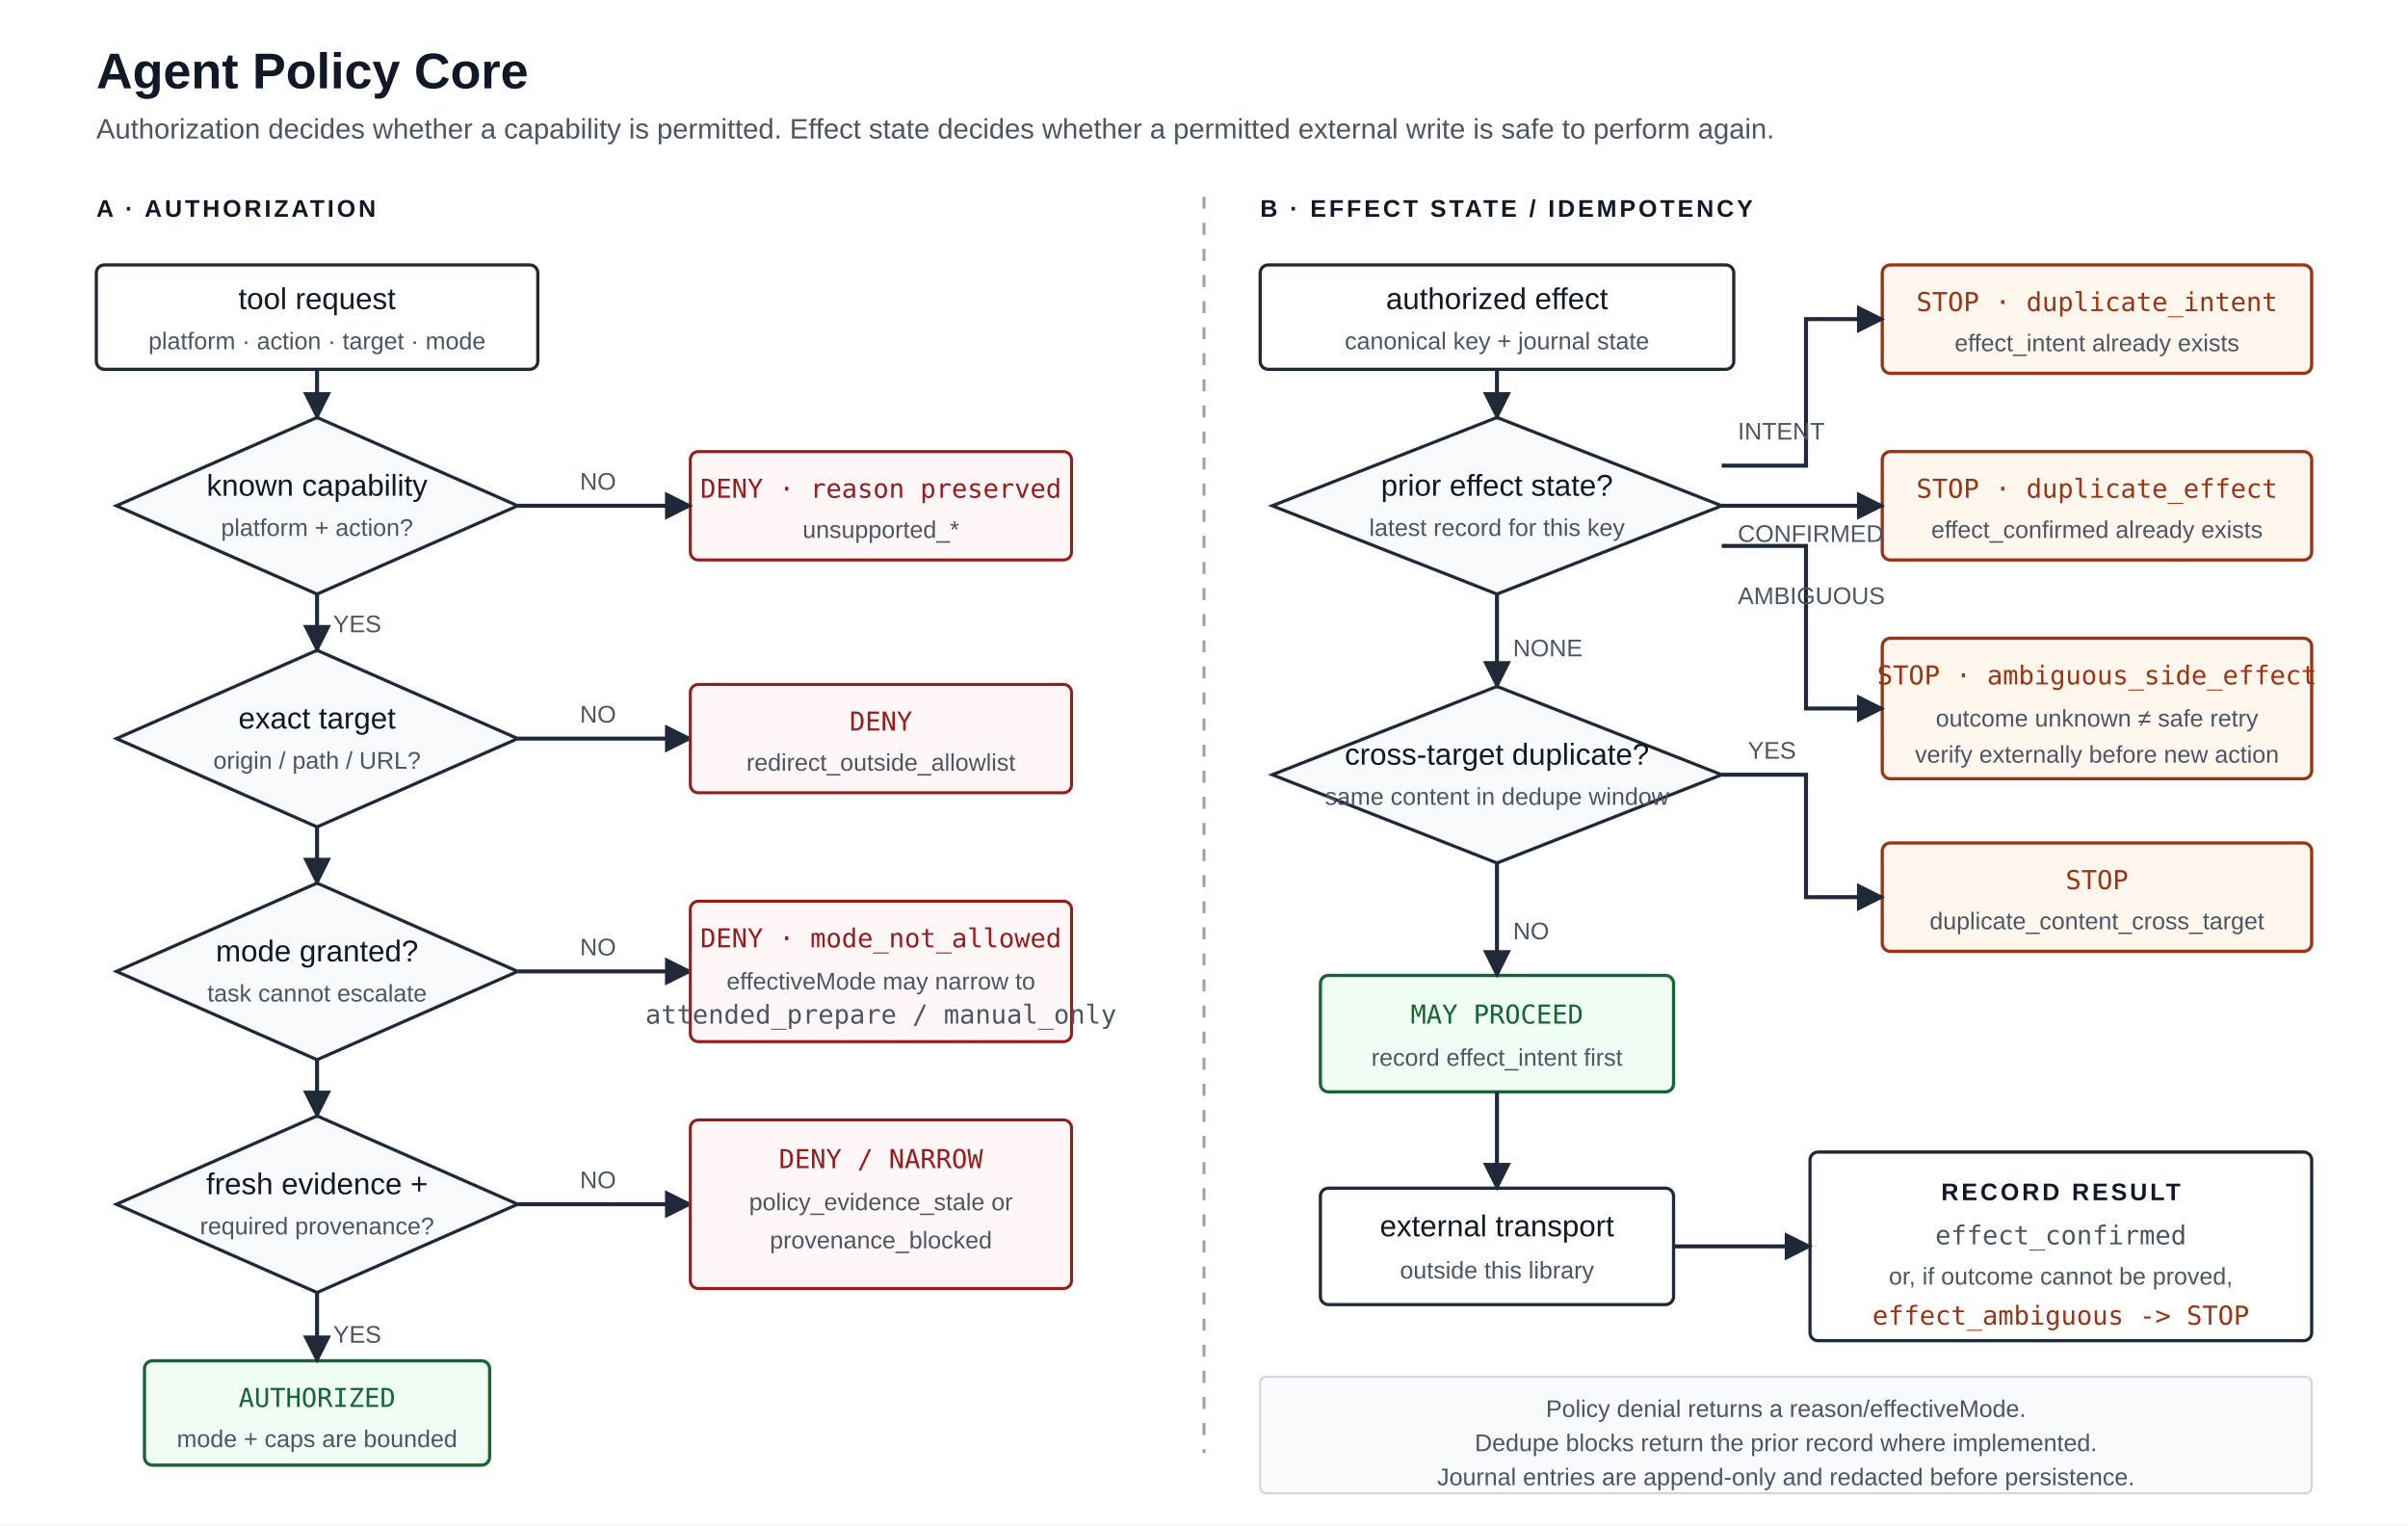
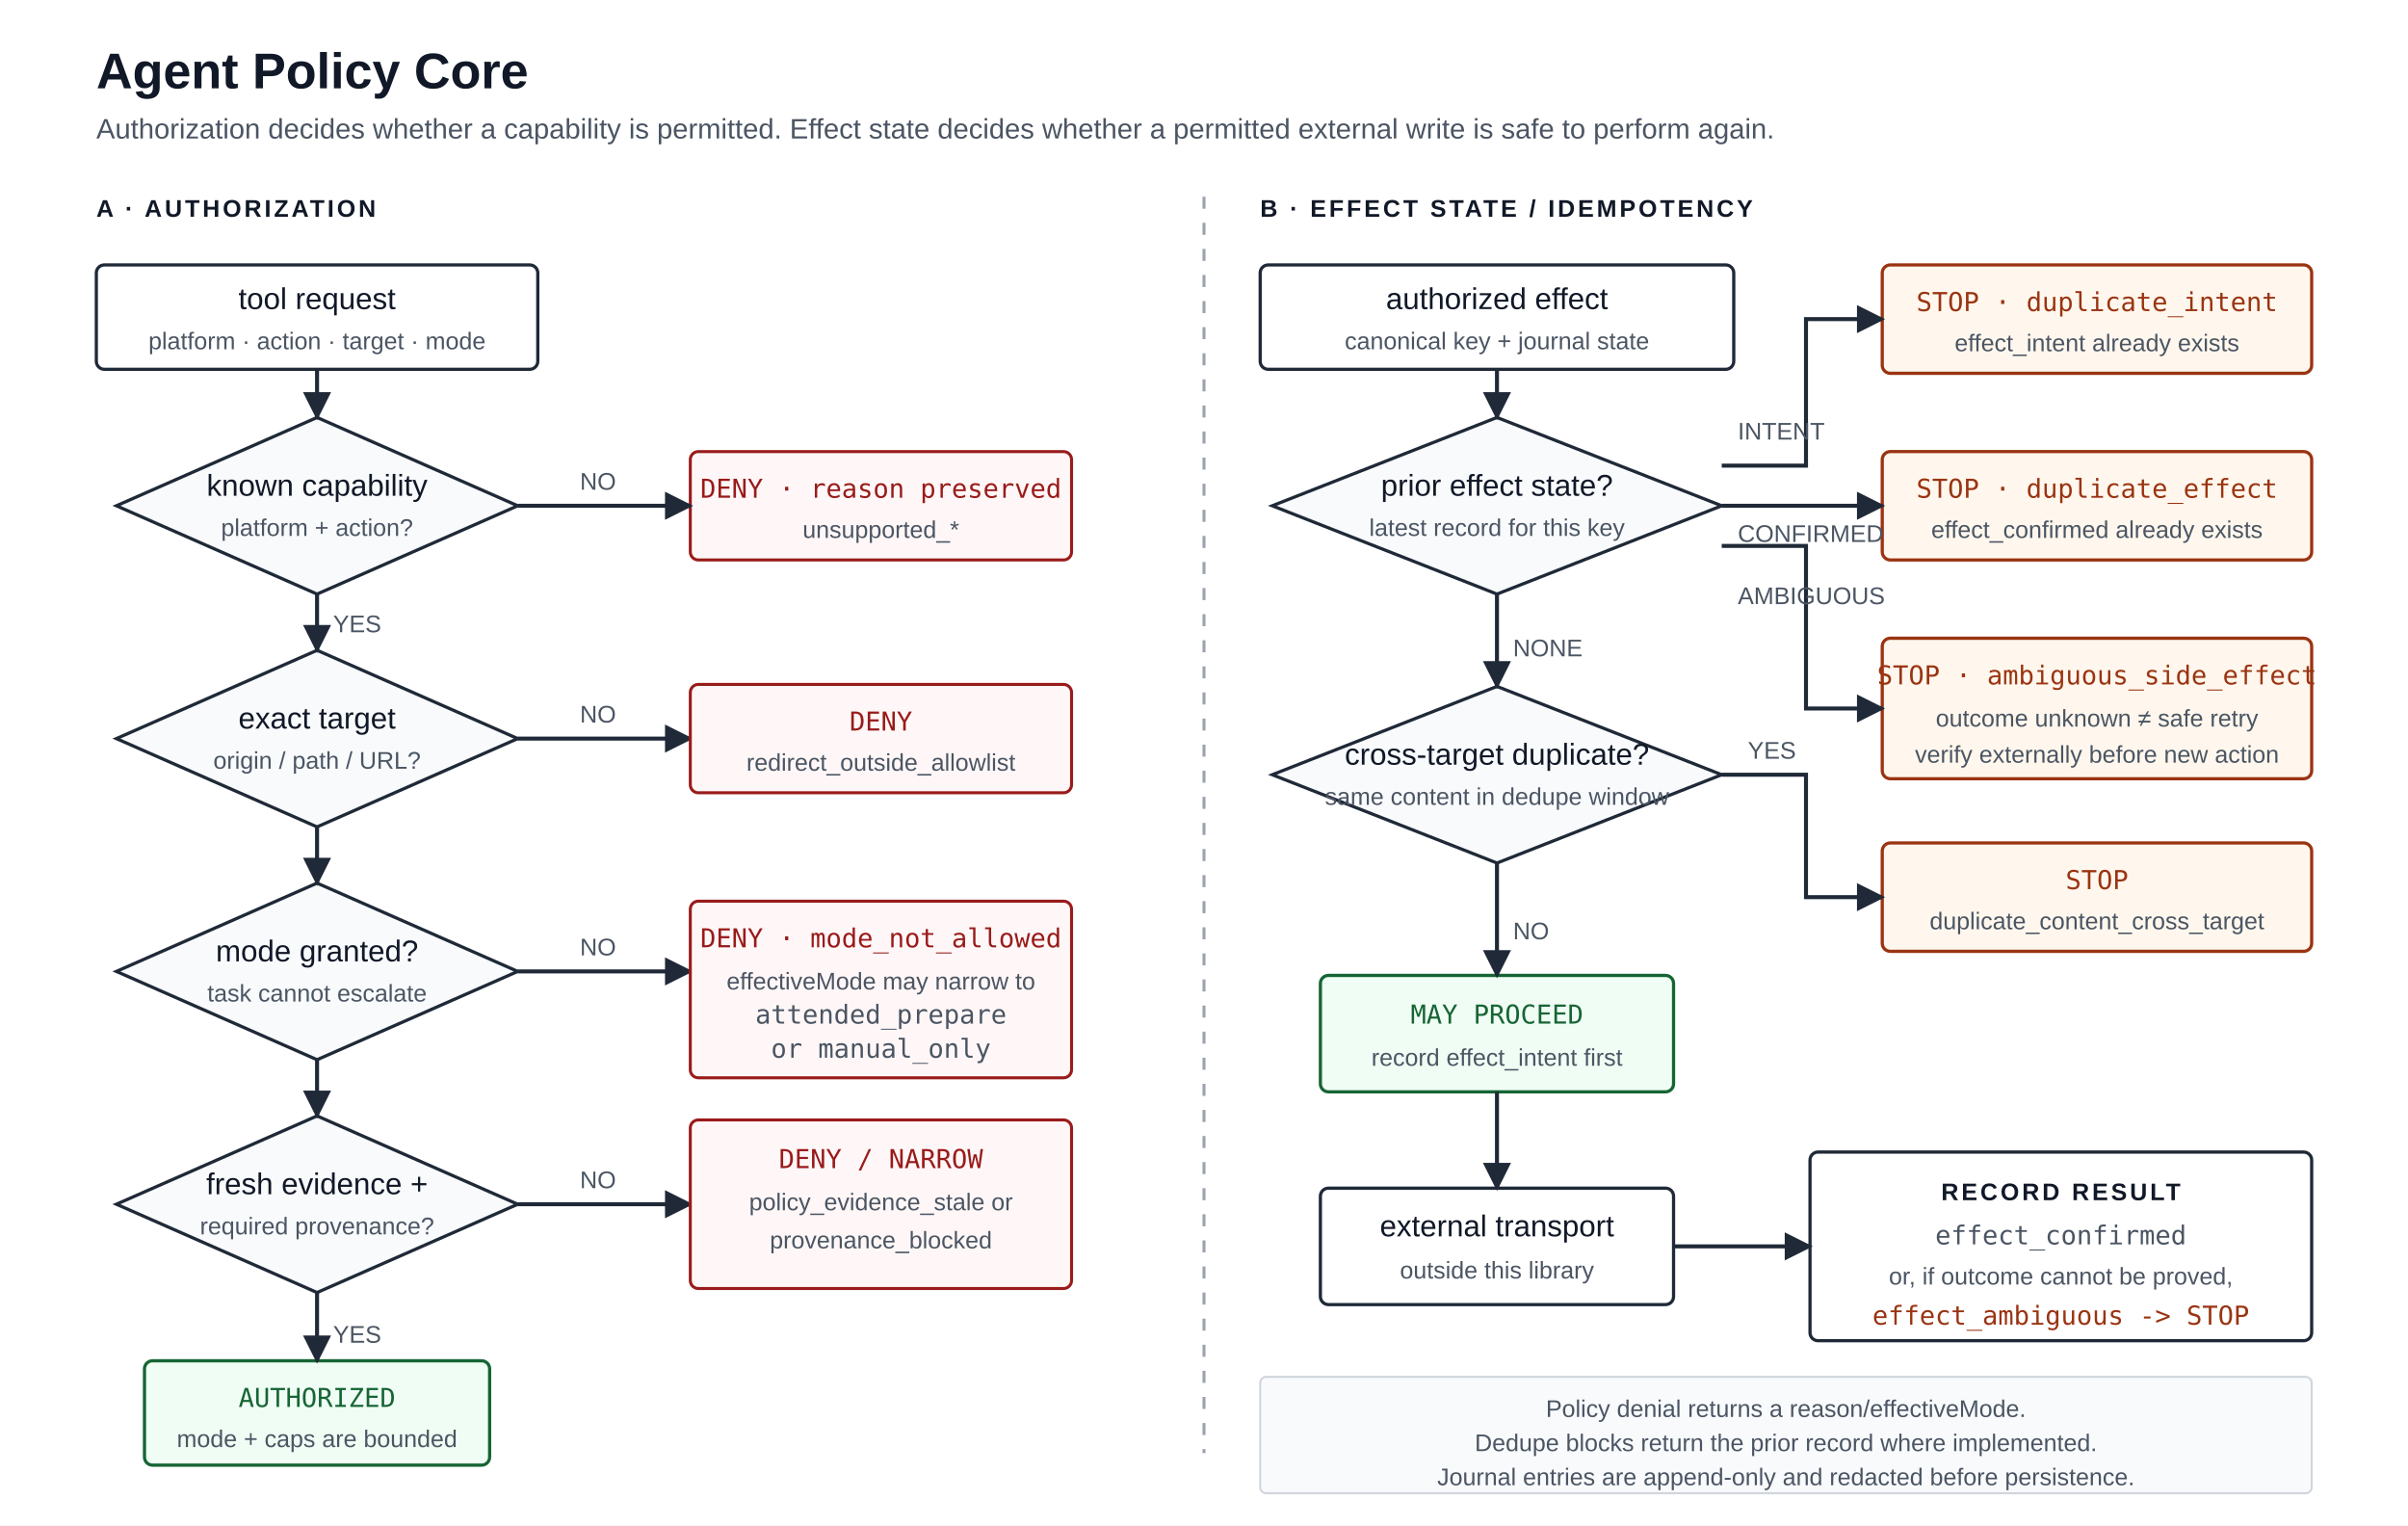
<svg xmlns="http://www.w3.org/2000/svg" viewBox="0 0 1200 760" role="img" aria-labelledby="title desc">
  <defs>
    <marker id="arrow" viewBox="0 0 10 10" refX="9" refY="5" markerWidth="7" markerHeight="7" orient="auto-start-reverse">
      <path d="M 0 0 L 10 5 L 0 10 z" fill="#1f2937" />
    </marker>
    <style>
      .bg{fill:#ffffff}.ink{fill:#111827}.muted{fill:#4b5563}.line{stroke:#1f2937;stroke-width:2;fill:none;marker-end:url(#arrow)}
      .dash{stroke:#9ca3af;stroke-width:1.5;stroke-dasharray:6 7}.box{fill:#ffffff;stroke:#1f2937;stroke-width:1.6}
      .gate{fill:#f8fafc;stroke:#1f2937;stroke-width:1.6}.deny{fill:#fff7f7;stroke:#991b1b;stroke-width:1.5}
      .allow{fill:#f0fdf4;stroke:#166534;stroke-width:1.6}.stop{fill:#fff7ed;stroke:#9a3412;stroke-width:1.6}
      .label{font:700 12px Arial,sans-serif;letter-spacing:1.4px}.body{font:15px Arial,sans-serif}.small{font:12px Arial,sans-serif}.mono{font:13px ui-monospace,SFMono-Regular,Menlo,Consolas,monospace}
    </style>
  </defs>
  <rect class="bg" width="1200" height="760" />
  <text x="48" y="44" class="ink" font-family="Arial,sans-serif" font-size="25" font-weight="700">Agent Policy Core</text>
  <text x="48" y="69" class="muted" font-family="Arial,sans-serif" font-size="14">Authorization decides whether a capability is permitted. Effect state decides whether a permitted external write is safe to perform again.</text>
  <line x1="600" y1="98" x2="600" y2="724" class="dash" />
  <text x="48" y="108" class="label ink">A · AUTHORIZATION</text>
  <text x="628" y="108" class="label ink">B · EFFECT STATE / IDEMPOTENCY</text>
  <rect x="48" y="132" width="220" height="52" rx="4" class="box" />
  <text x="158" y="154" text-anchor="middle" class="body ink" font-weight="700">tool request</text>
  <text x="158" y="174" text-anchor="middle" class="small muted">platform · action · target · mode</text>
  <polygon points="158,208 258,252 158,296 58,252" class="gate" />
  <text x="158" y="247" text-anchor="middle" class="body ink">known capability</text>
  <text x="158" y="267" text-anchor="middle" class="small muted">platform + action?</text>
  <path d="M158 184 V208" class="line" />
  <rect x="344" y="225" width="190" height="54" rx="4" class="deny" />
  <text x="439" y="248" text-anchor="middle" class="mono" fill="#991b1b">DENY · reason preserved</text>
  <text x="439" y="268" text-anchor="middle" class="small muted">unsupported_* </text>
  <path d="M258 252 H344" class="line" />
  <text x="289" y="244" class="small muted">NO</text>
  <polygon points="158,324 258,368 158,412 58,368" class="gate" />
  <text x="158" y="363" text-anchor="middle" class="body ink">exact target</text>
  <text x="158" y="383" text-anchor="middle" class="small muted">origin / path / URL?</text>
  <path d="M158 296 V324" class="line" />
  <text x="166" y="315" class="small muted">YES</text>
  <path d="M258 368 H344" class="line" />
  <text x="289" y="360" class="small muted">NO</text>
  <rect x="344" y="341" width="190" height="54" rx="4" class="deny" />
  <text x="439" y="364" text-anchor="middle" class="mono" fill="#991b1b">DENY</text>
  <text x="439" y="384" text-anchor="middle" class="small muted">redirect_outside_allowlist</text>
  <polygon points="158,440 258,484 158,528 58,484" class="gate" />
  <text x="158" y="479" text-anchor="middle" class="body ink">mode granted?</text>
  <text x="158" y="499" text-anchor="middle" class="small muted">task cannot escalate</text>
  <path d="M158 412 V440" class="line" />
  <path d="M258 484 H344" class="line" />
  <text x="289" y="476" class="small muted">NO</text>
-   <rect x="344" y="449" width="190" height="70" rx="4" class="deny" />
+   <rect x="344" y="449" width="190" height="88" rx="4" class="deny" />
  <text x="439" y="472" text-anchor="middle" class="mono" fill="#991b1b">DENY · mode_not_allowed</text>
  <text x="439" y="493" text-anchor="middle" class="small muted">effectiveMode may narrow to</text>
-   <text x="439" y="510" text-anchor="middle" class="mono muted">attended_prepare / manual_only</text>
+   <text x="439" y="510" text-anchor="middle" class="mono muted">attended_prepare</text>
+   <text x="439" y="527" text-anchor="middle" class="mono muted">or manual_only</text>
  <polygon points="158,556 258,600 158,644 58,600" class="gate" />
  <text x="158" y="595" text-anchor="middle" class="body ink">fresh evidence +</text>
  <text x="158" y="615" text-anchor="middle" class="small muted">required provenance?</text>
  <path d="M158 528 V556" class="line" />
  <path d="M258 600 H344" class="line" />
  <text x="289" y="592" class="small muted">NO</text>
  <rect x="344" y="558" width="190" height="84" rx="4" class="deny" />
  <text x="439" y="582" text-anchor="middle" class="mono" fill="#991b1b">DENY / NARROW</text>
  <text x="439" y="603" text-anchor="middle" class="small muted">policy_evidence_stale or</text>
  <text x="439" y="622" text-anchor="middle" class="small muted">provenance_blocked</text>
  <rect x="72" y="678" width="172" height="52" rx="4" class="allow" />
  <text x="158" y="701" text-anchor="middle" class="mono" fill="#166534">AUTHORIZED</text>
  <text x="158" y="721" text-anchor="middle" class="small muted">mode + caps are bounded</text>
  <path d="M158 644 V678" class="line" />
  <text x="166" y="669" class="small muted">YES</text>
  <rect x="628" y="132" width="236" height="52" rx="4" class="box" />
  <text x="746" y="154" text-anchor="middle" class="body ink" font-weight="700">authorized effect</text>
  <text x="746" y="174" text-anchor="middle" class="small muted">canonical key + journal state</text>
  <polygon points="746,208 858,252 746,296 634,252" class="gate" />
  <text x="746" y="247" text-anchor="middle" class="body ink">prior effect state?</text>
  <text x="746" y="267" text-anchor="middle" class="small muted">latest record for this key</text>
  <path d="M746 184 V208" class="line" />
  <rect x="938" y="132" width="214" height="54" rx="4" class="stop" />
  <text x="1045" y="155" text-anchor="middle" class="mono" fill="#9a3412">STOP · duplicate_intent</text>
  <text x="1045" y="175" text-anchor="middle" class="small muted">effect_intent already exists</text>
  <path d="M858 232 H900 V159 H938" class="line" />
  <text x="866" y="219" class="small muted">INTENT</text>
  <rect x="938" y="225" width="214" height="54" rx="4" class="stop" />
  <text x="1045" y="248" text-anchor="middle" class="mono" fill="#9a3412">STOP · duplicate_effect</text>
  <text x="1045" y="268" text-anchor="middle" class="small muted">effect_confirmed already exists</text>
  <path d="M858 252 H938" class="line" />
  <text x="866" y="270" class="small muted">CONFIRMED</text>
  <rect x="938" y="318" width="214" height="70" rx="4" class="stop" />
  <text x="1045" y="341" text-anchor="middle" class="mono" fill="#9a3412">STOP · ambiguous_side_effect</text>
  <text x="1045" y="362" text-anchor="middle" class="small muted">outcome unknown ≠ safe retry</text>
  <text x="1045" y="380" text-anchor="middle" class="small muted">verify externally before new action</text>
  <path d="M858 272 H900 V353 H938" class="line" />
  <text x="866" y="301" class="small muted">AMBIGUOUS</text>
  <polygon points="746,342 858,386 746,430 634,386" class="gate" />
  <text x="746" y="381" text-anchor="middle" class="body ink">cross-target duplicate?</text>
  <text x="746" y="401" text-anchor="middle" class="small muted">same content in dedupe window</text>
  <path d="M746 296 V342" class="line" />
  <text x="754" y="327" class="small muted">NONE</text>
  <rect x="938" y="420" width="214" height="54" rx="4" class="stop" />
  <text x="1045" y="443" text-anchor="middle" class="mono" fill="#9a3412">STOP</text>
  <text x="1045" y="463" text-anchor="middle" class="small muted">duplicate_content_cross_target</text>
  <path d="M858 386 H900 V447 H938" class="line" />
  <text x="871" y="378" class="small muted">YES</text>
  <rect x="658" y="486" width="176" height="58" rx="4" class="allow" />
  <text x="746" y="510" text-anchor="middle" class="mono" fill="#166534">MAY PROCEED</text>
  <text x="746" y="531" text-anchor="middle" class="small muted">record effect_intent first</text>
  <path d="M746 430 V486" class="line" />
  <text x="754" y="468" class="small muted">NO</text>
  <rect x="658" y="592" width="176" height="58" rx="4" class="box" />
  <text x="746" y="616" text-anchor="middle" class="body ink" font-weight="700">external transport</text>
  <text x="746" y="637" text-anchor="middle" class="small muted">outside this library</text>
  <path d="M746 544 V592" class="line" />
  <rect x="902" y="574" width="250" height="94" rx="4" class="box" />
  <text x="1027" y="598" text-anchor="middle" class="label ink">RECORD RESULT</text>
  <text x="1027" y="620" text-anchor="middle" class="mono muted">effect_confirmed</text>
  <text x="1027" y="640" text-anchor="middle" class="small muted">or, if outcome cannot be proved,</text>
  <text x="1027" y="660" text-anchor="middle" class="mono" fill="#9a3412">effect_ambiguous -&gt; STOP</text>
  <path d="M834 621 H902" class="line" />
  <rect x="628" y="686" width="524" height="58" rx="3" fill="#f8fafc" stroke="#d1d5db" />
  <text x="890" y="706" text-anchor="middle" class="small muted">Policy denial returns a reason/effectiveMode.</text>
  <text x="890" y="723" text-anchor="middle" class="small muted">Dedupe blocks return the prior record where implemented.</text>
  <text x="890" y="740" text-anchor="middle" class="small muted">Journal entries are append-only and redacted before persistence.</text>
</svg>
